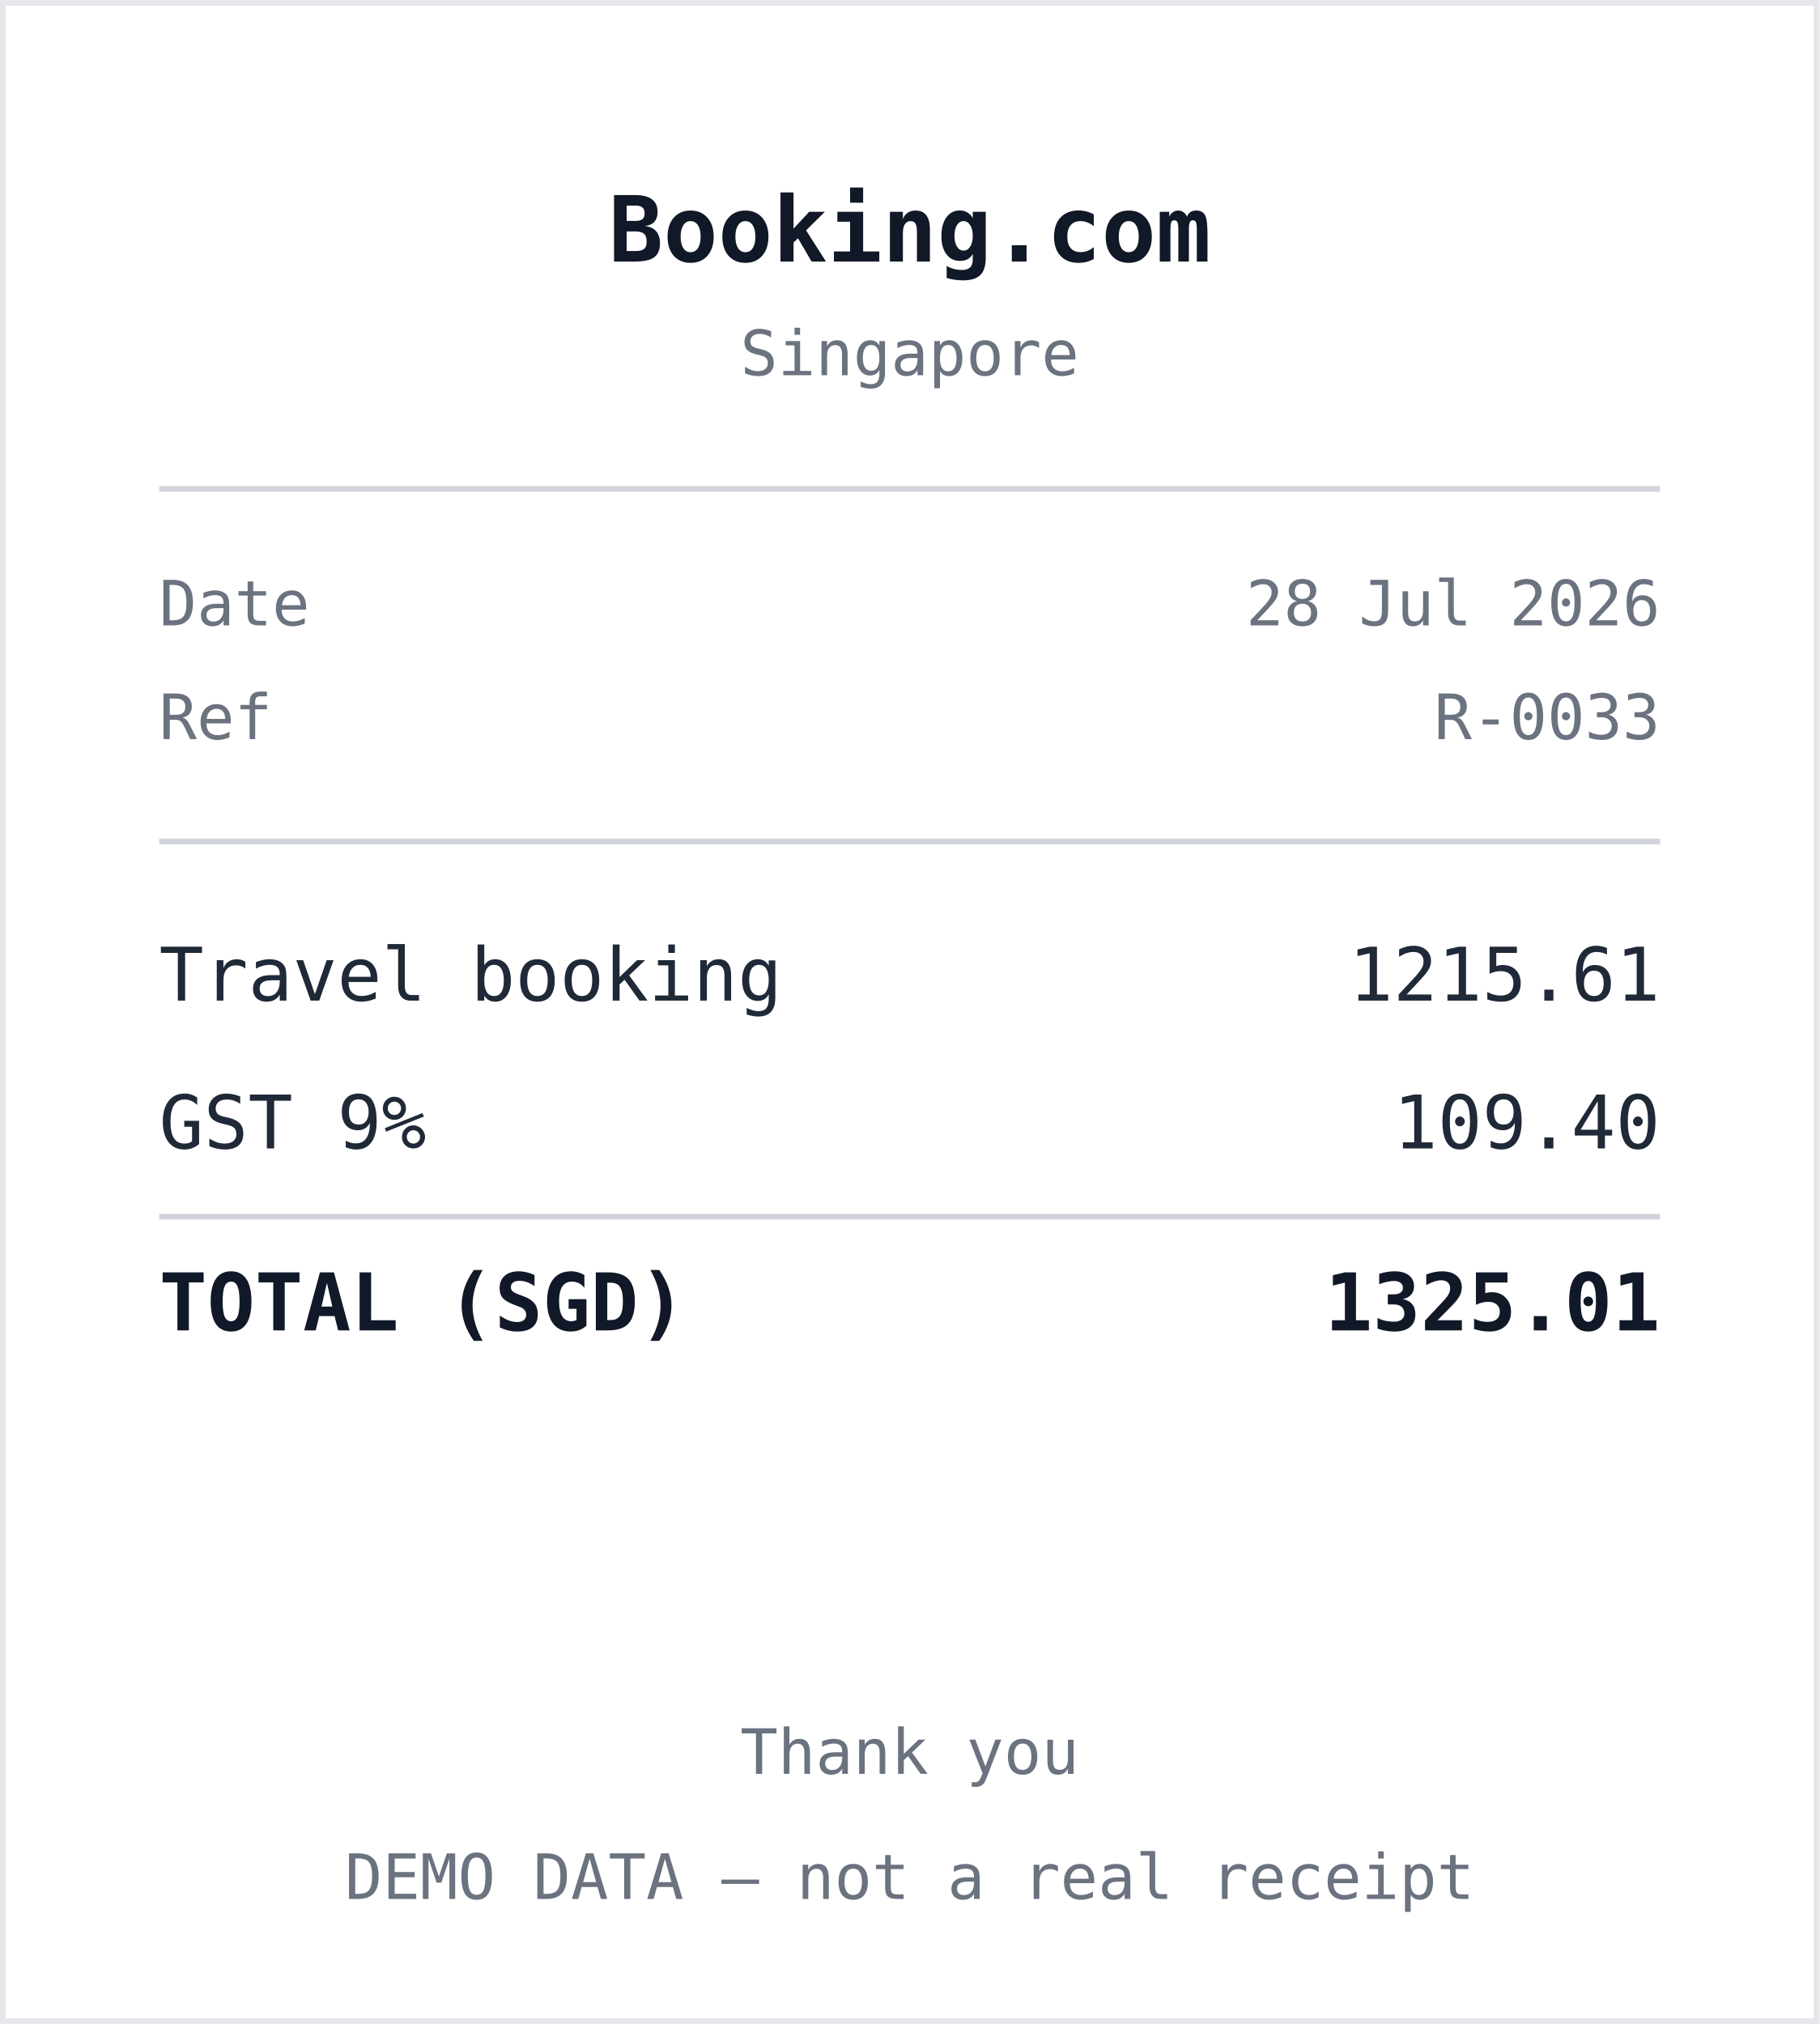
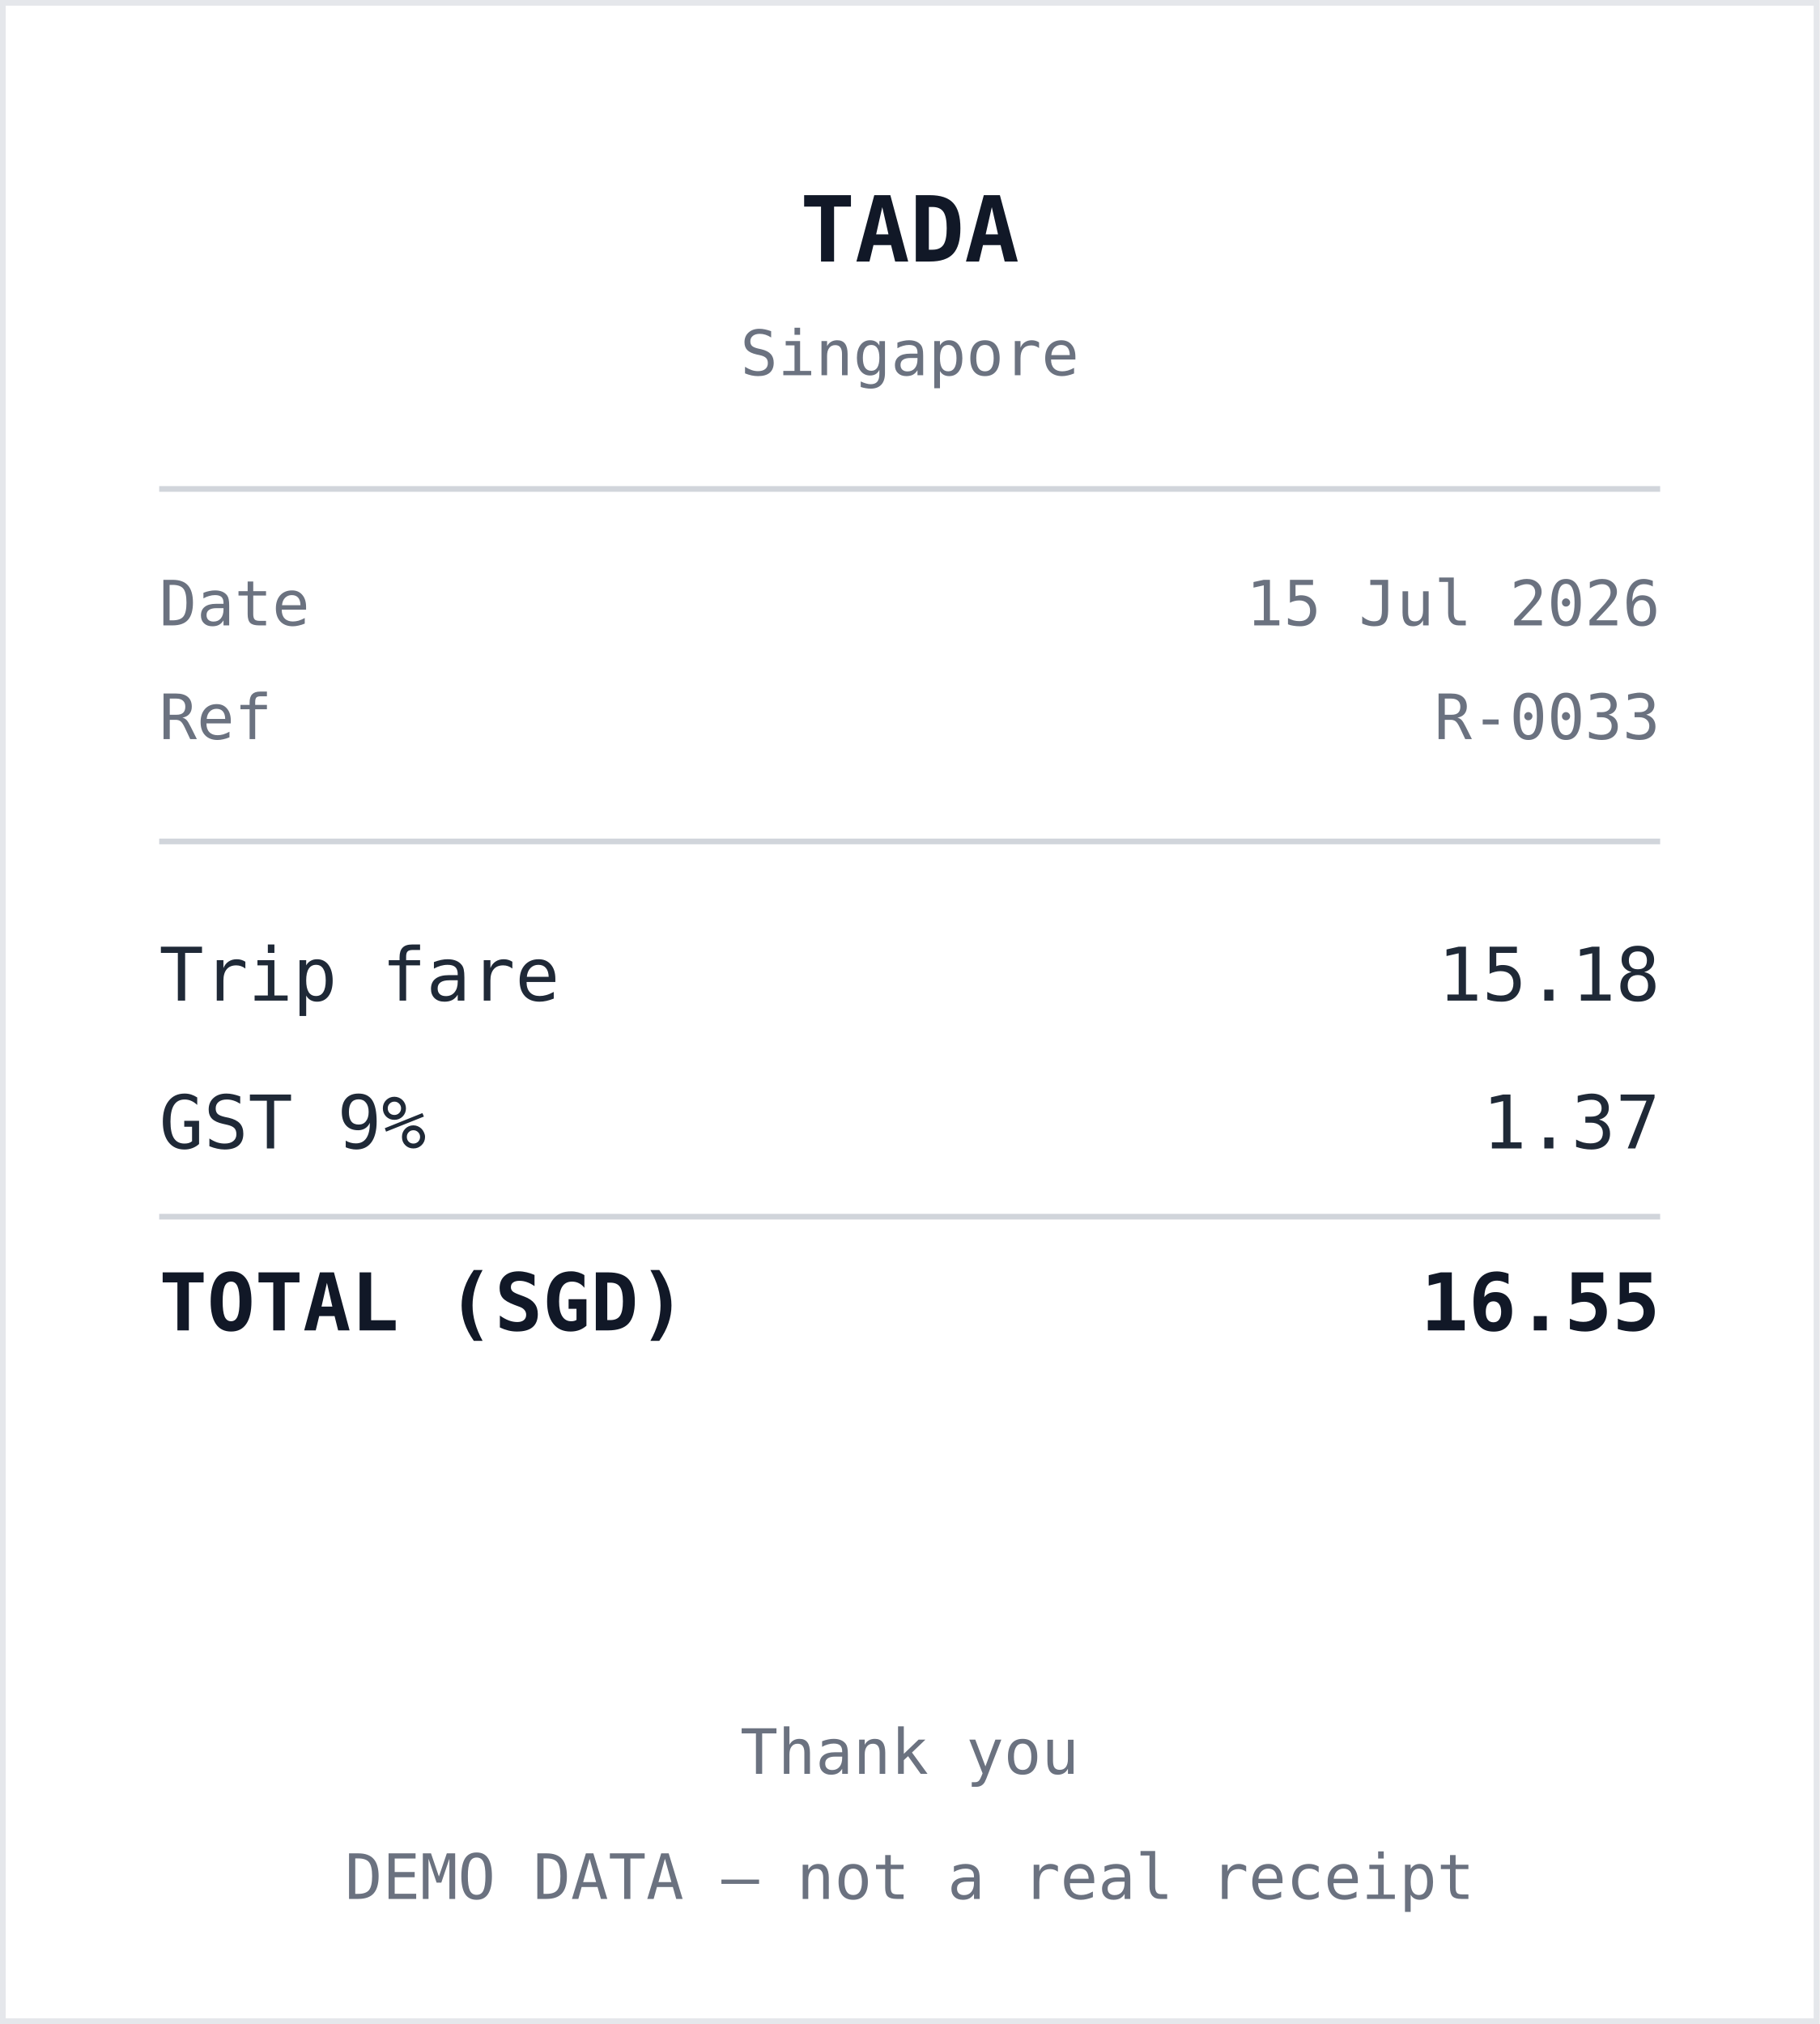
- <svg xmlns="http://www.w3.org/2000/svg" width="320" height="356" viewBox="0 0 320 356" role="img" aria-label="Receipt from Booking.com">
+ <svg xmlns="http://www.w3.org/2000/svg" width="320" height="356" viewBox="0 0 320 356" role="img" aria-label="Receipt from TADA">
  <style>
    .r { font: 13px ui-monospace, "SF Mono", Menlo, monospace; fill: #1f2937; }
    .b { font: 700 14px ui-monospace, "SF Mono", Menlo, monospace; fill: #111827; }
    .h { font: 700 16px ui-monospace, "SF Mono", Menlo, monospace; fill: #111827; }
    .m { font: 11px ui-monospace, "SF Mono", Menlo, monospace; fill: #6b7280; }
    .rule { stroke: #d1d5db; stroke-width: 1; }
  </style>
  <rect x="0" y="0" width="320" height="356" fill="#ffffff" />
  <rect x="0.5" y="0.5" width="319" height="355" fill="none" stroke="#e5e7eb" />
-   <text x="160" y="46" text-anchor="middle" class="h">Booking.com</text>
+   <text x="160" y="46" text-anchor="middle" class="h">TADA</text>
  <text x="160" y="66" text-anchor="middle" class="m">Singapore</text>
  <line x1="28" y1="86" x2="292" y2="86" class="rule" />
  <text x="28" y="110" class="m">Date</text>
-   <text x="292" y="110" text-anchor="end" class="m">28 Jul 2026</text>
+   <text x="292" y="110" text-anchor="end" class="m">15 Jul 2026</text>
  <text x="28" y="130" class="m">Ref</text>
  <text x="292" y="130" text-anchor="end" class="m">R-0033</text>
  <line x1="28" y1="148" x2="292" y2="148" class="rule" />
-   <text x="28" y="176" class="r">Travel booking</text>
-   <text x="292" y="176" text-anchor="end" class="r">1215.61</text>
+   <text x="28" y="176" class="r">Trip fare</text>
+   <text x="292" y="176" text-anchor="end" class="r">15.18</text>
  <text x="28" y="202" class="r">GST 9%</text>
-   <text x="292" y="202" text-anchor="end" class="r">109.40</text>
+   <text x="292" y="202" text-anchor="end" class="r">1.37</text>
  <line x1="28" y1="214" x2="292" y2="214" class="rule" />
  <text x="28" y="234" class="b">TOTAL (SGD)</text>
-   <text x="292" y="234" text-anchor="end" class="b">1325.01</text>
+   <text x="292" y="234" text-anchor="end" class="b">16.55</text>
  <text x="160" y="312" text-anchor="middle" class="m">Thank you</text>
  <text x="160" y="334" text-anchor="middle" class="m">DEMO DATA — not a real receipt</text>
</svg>
